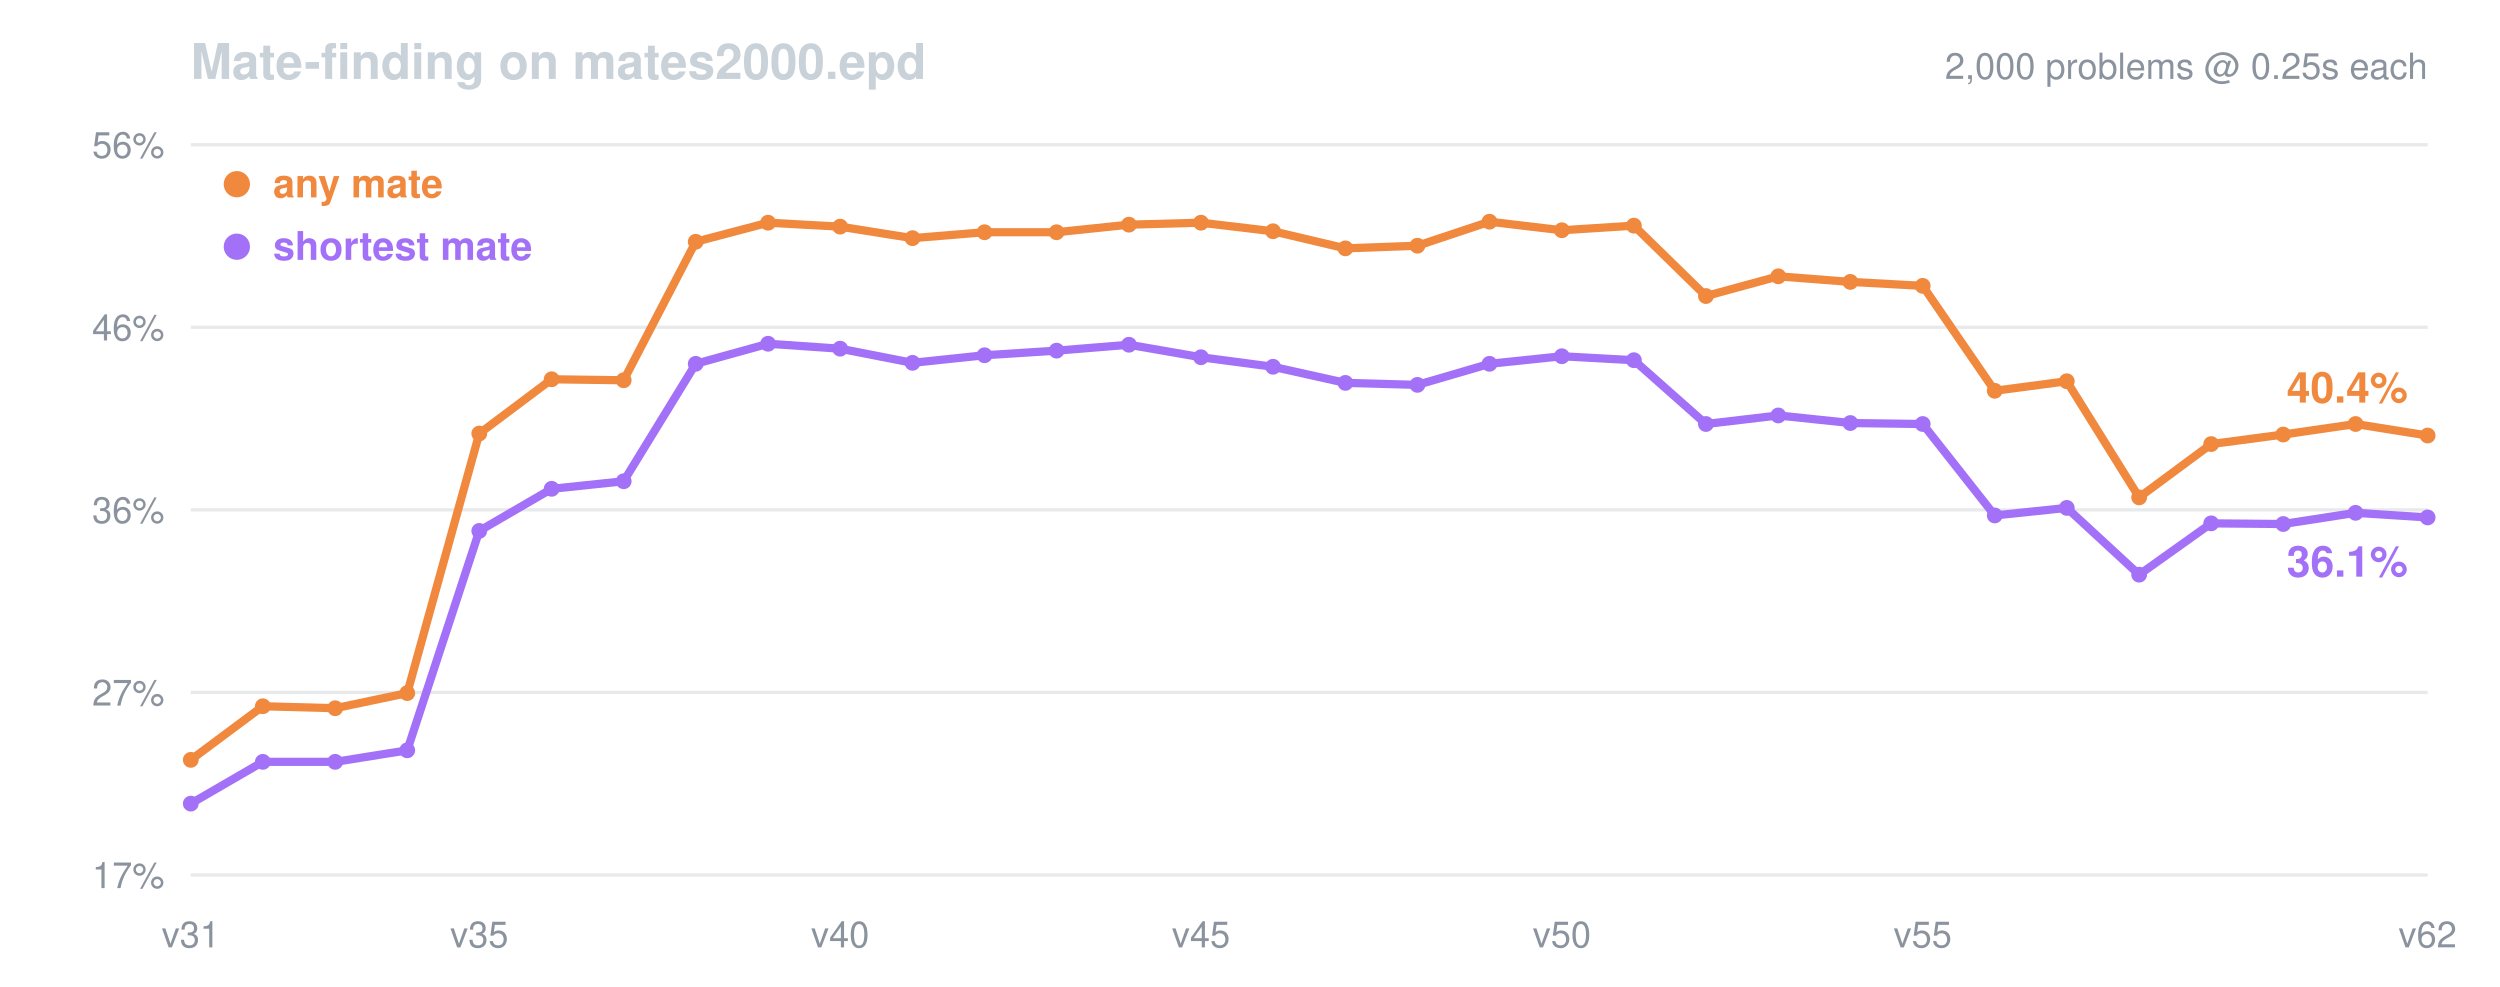
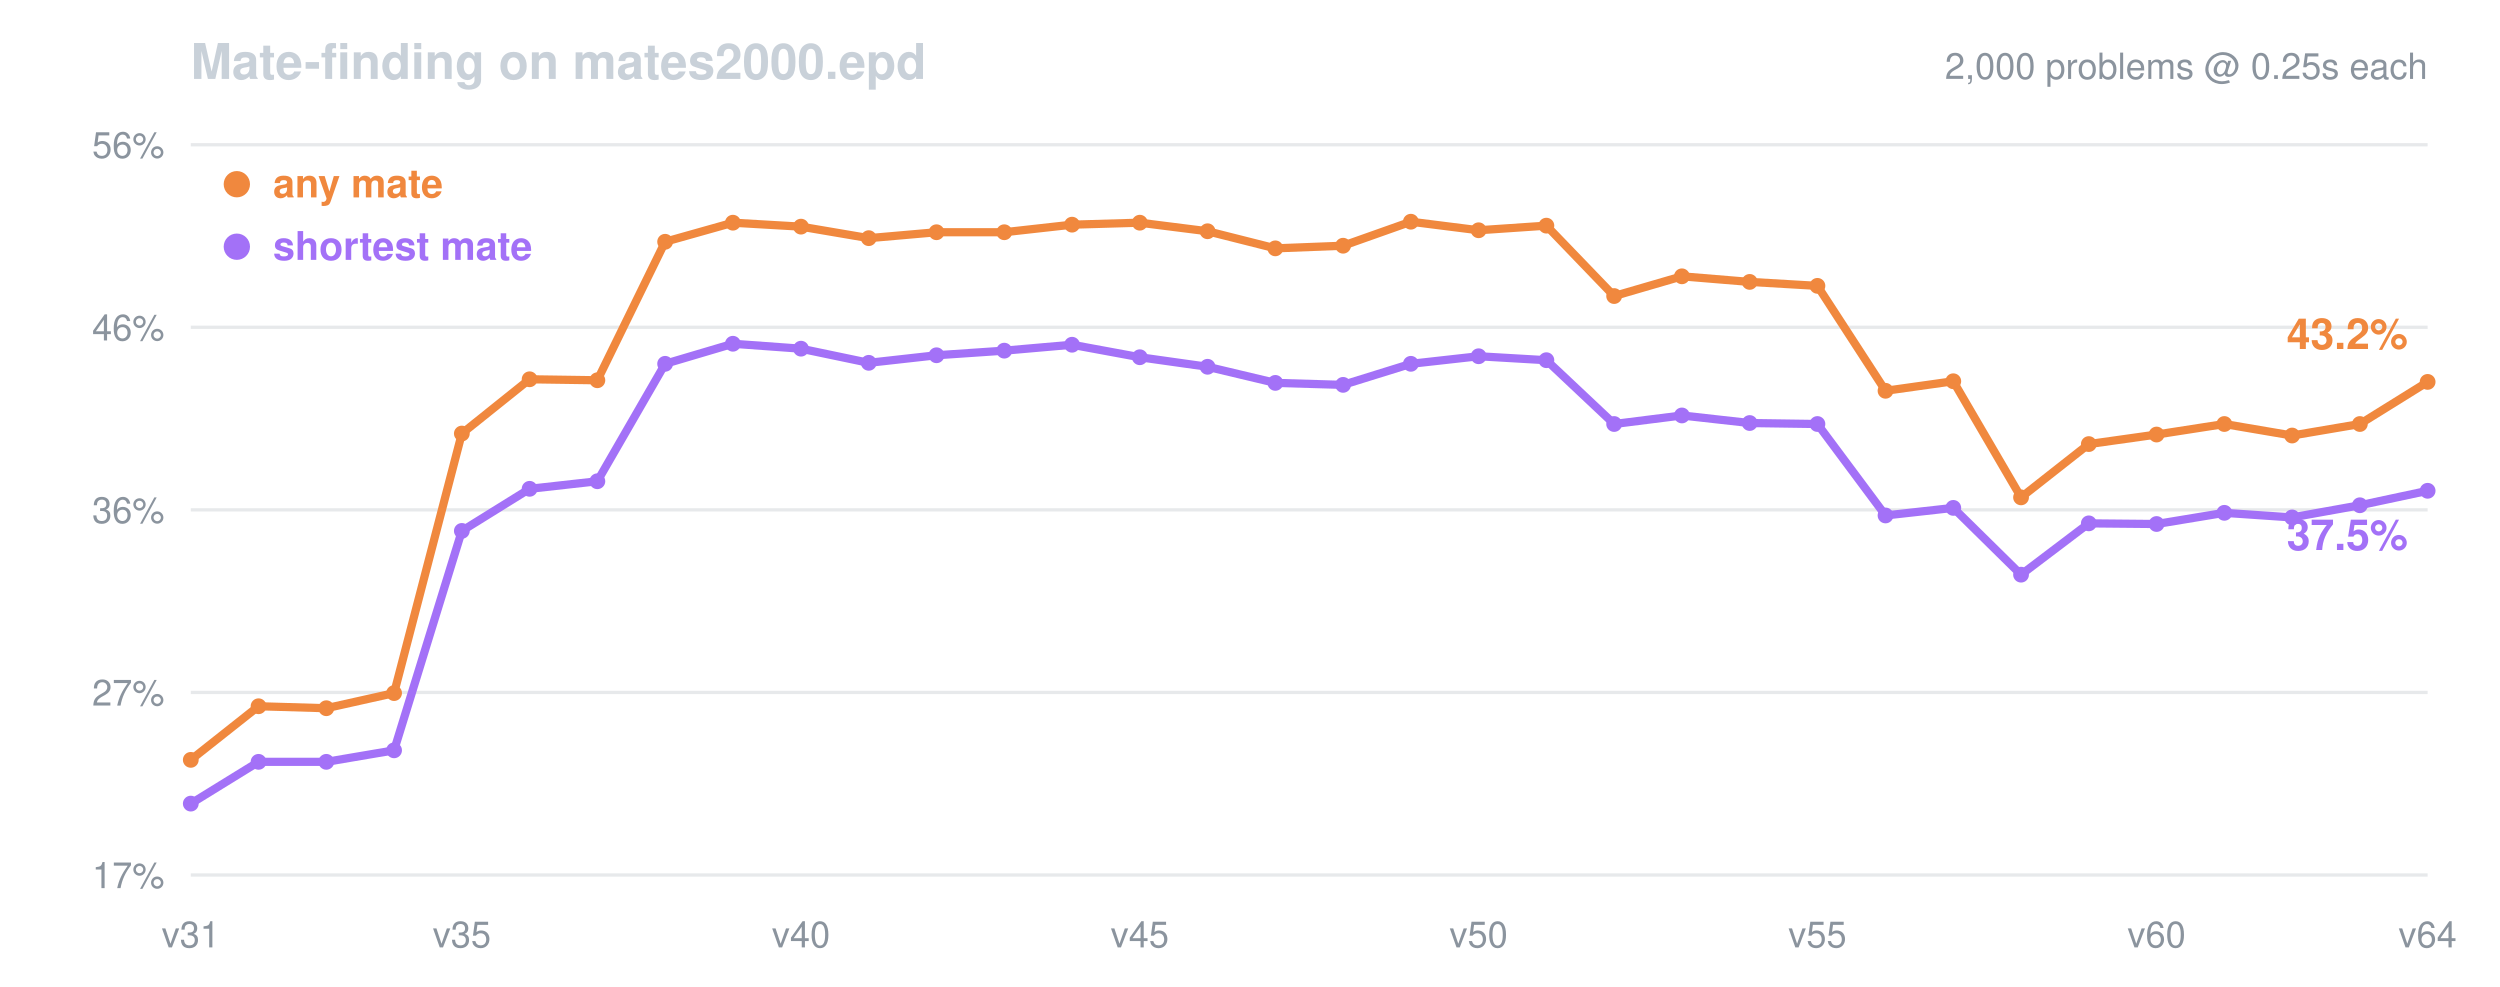
<svg xmlns="http://www.w3.org/2000/svg" width="760" height="300" viewBox="0 0 760 300" preserveAspectRatio="xMidYMid meet" font-family="-apple-system,Segoe UI,Helvetica,Arial,sans-serif">
  <text x="58" y="24" fill="#c9d1d9" font-size="15" font-weight="600">Mate-finding on mates2000.epd</text>
  <text x="738" y="24" fill="#8b949e" font-size="11" text-anchor="end">2,000 problems @ 0.25s each</text>
  <line x1="58" y1="266.0" x2="738" y2="266.0" stroke="#8b949e33" />
  <text x="50" y="270.0" fill="#8b949e" font-size="11" text-anchor="end">17%</text>
  <line x1="58" y1="210.5" x2="738" y2="210.5" stroke="#8b949e33" />
  <text x="50" y="214.5" fill="#8b949e" font-size="11" text-anchor="end">27%</text>
  <line x1="58" y1="155.0" x2="738" y2="155.0" stroke="#8b949e33" />
  <text x="50" y="159.0" fill="#8b949e" font-size="11" text-anchor="end">36%</text>
  <line x1="58" y1="99.5" x2="738" y2="99.5" stroke="#8b949e33" />
  <text x="50" y="103.5" fill="#8b949e" font-size="11" text-anchor="end">46%</text>
  <line x1="58" y1="44.0" x2="738" y2="44.0" stroke="#8b949e33" />
  <text x="50" y="48.0" fill="#8b949e" font-size="11" text-anchor="end">56%</text>
  <text x="58.0" y="288" fill="#8b949e" font-size="11" text-anchor="middle">v31</text>
-   <text x="145.7" y="288" fill="#8b949e" font-size="11" text-anchor="middle">v35</text>
-   <text x="255.4" y="288" fill="#8b949e" font-size="11" text-anchor="middle">v40</text>
-   <text x="365.1" y="288" fill="#8b949e" font-size="11" text-anchor="middle">v45</text>
-   <text x="474.8" y="288" fill="#8b949e" font-size="11" text-anchor="middle">v50</text>
-   <text x="584.5" y="288" fill="#8b949e" font-size="11" text-anchor="middle">v55</text>
-   <text x="738.0" y="288" fill="#8b949e" font-size="11" text-anchor="middle">v62</text>
-   <polyline points="58.0,231.0 79.9,214.7 101.9,215.3 123.8,210.7 145.7,131.8 167.7,115.3 189.6,115.6 211.5,73.5 233.5,67.7 255.4,68.9 277.4,72.4 299.3,70.6 321.2,70.6 343.2,68.3 365.1,67.7 387.0,70.3 409.0,75.5 430.9,74.7 452.8,67.4 474.8,70.0 496.7,68.6 518.6,90.0 540.6,84.0 562.5,85.7 584.5,86.9 606.4,118.8 628.3,115.9 650.3,151.2 672.2,135.0 694.1,132.1 716.1,128.9 738.0,132.4" fill="none" stroke="#f0883e" stroke-width="2.5" stroke-linejoin="round" />
+   <text x="140.4" y="288" fill="#8b949e" font-size="11" text-anchor="middle">v35</text>
+   <text x="243.5" y="288" fill="#8b949e" font-size="11" text-anchor="middle">v40</text>
+   <text x="346.5" y="288" fill="#8b949e" font-size="11" text-anchor="middle">v45</text>
+   <text x="449.5" y="288" fill="#8b949e" font-size="11" text-anchor="middle">v50</text>
+   <text x="552.5" y="288" fill="#8b949e" font-size="11" text-anchor="middle">v55</text>
+   <text x="655.6" y="288" fill="#8b949e" font-size="11" text-anchor="middle">v60</text>
+   <text x="738.0" y="288" fill="#8b949e" font-size="11" text-anchor="middle">v64</text>
+   <polyline points="58.0,231.0 78.6,214.7 99.2,215.3 119.8,210.7 140.4,131.8 161.0,115.3 181.6,115.6 202.2,73.5 222.8,67.7 243.5,68.9 264.1,72.4 284.7,70.6 305.3,70.6 325.9,68.3 346.5,67.7 367.1,70.3 387.7,75.5 408.3,74.7 428.9,67.4 449.5,70.0 470.1,68.6 490.7,90.0 511.3,84.0 531.9,85.7 552.5,86.9 573.2,118.8 593.8,115.9 614.4,151.2 635.0,135.0 655.6,132.1 676.2,128.9 696.8,132.4 717.4,128.9 738.0,116.1" fill="none" stroke="#f0883e" stroke-width="2.5" stroke-linejoin="round" />
  <circle cx="58.0" cy="231.0" r="2.4" fill="#f0883e" />
-   <circle cx="79.9" cy="214.7" r="2.4" fill="#f0883e" />
-   <circle cx="101.9" cy="215.3" r="2.4" fill="#f0883e" />
-   <circle cx="123.8" cy="210.7" r="2.4" fill="#f0883e" />
-   <circle cx="145.7" cy="131.8" r="2.4" fill="#f0883e" />
-   <circle cx="167.7" cy="115.3" r="2.4" fill="#f0883e" />
-   <circle cx="189.6" cy="115.6" r="2.4" fill="#f0883e" />
-   <circle cx="211.5" cy="73.5" r="2.4" fill="#f0883e" />
-   <circle cx="233.5" cy="67.7" r="2.4" fill="#f0883e" />
-   <circle cx="255.4" cy="68.9" r="2.4" fill="#f0883e" />
-   <circle cx="277.4" cy="72.4" r="2.4" fill="#f0883e" />
-   <circle cx="299.3" cy="70.6" r="2.4" fill="#f0883e" />
-   <circle cx="321.2" cy="70.6" r="2.4" fill="#f0883e" />
-   <circle cx="343.2" cy="68.3" r="2.4" fill="#f0883e" />
-   <circle cx="365.1" cy="67.7" r="2.4" fill="#f0883e" />
-   <circle cx="387.0" cy="70.3" r="2.4" fill="#f0883e" />
-   <circle cx="409.0" cy="75.5" r="2.4" fill="#f0883e" />
-   <circle cx="430.9" cy="74.7" r="2.4" fill="#f0883e" />
-   <circle cx="452.8" cy="67.4" r="2.4" fill="#f0883e" />
-   <circle cx="474.8" cy="70.0" r="2.4" fill="#f0883e" />
-   <circle cx="496.7" cy="68.6" r="2.4" fill="#f0883e" />
-   <circle cx="518.6" cy="90.0" r="2.4" fill="#f0883e" />
-   <circle cx="540.6" cy="84.0" r="2.4" fill="#f0883e" />
-   <circle cx="562.5" cy="85.7" r="2.4" fill="#f0883e" />
-   <circle cx="584.5" cy="86.9" r="2.4" fill="#f0883e" />
-   <circle cx="606.4" cy="118.8" r="2.4" fill="#f0883e" />
-   <circle cx="628.3" cy="115.9" r="2.4" fill="#f0883e" />
-   <circle cx="650.3" cy="151.2" r="2.4" fill="#f0883e" />
-   <circle cx="672.2" cy="135.0" r="2.4" fill="#f0883e" />
-   <circle cx="694.1" cy="132.1" r="2.4" fill="#f0883e" />
-   <circle cx="716.1" cy="128.9" r="2.4" fill="#f0883e" />
-   <circle cx="738.0" cy="132.4" r="2.4" fill="#f0883e" />
-   <text x="732.0" y="122.4" fill="#f0883e" font-size="13" font-weight="700" text-anchor="end">40.4%</text>
+   <circle cx="78.6" cy="214.7" r="2.4" fill="#f0883e" />
+   <circle cx="99.2" cy="215.3" r="2.4" fill="#f0883e" />
+   <circle cx="119.8" cy="210.7" r="2.4" fill="#f0883e" />
+   <circle cx="140.4" cy="131.8" r="2.4" fill="#f0883e" />
+   <circle cx="161.0" cy="115.3" r="2.4" fill="#f0883e" />
+   <circle cx="181.6" cy="115.6" r="2.4" fill="#f0883e" />
+   <circle cx="202.2" cy="73.5" r="2.4" fill="#f0883e" />
+   <circle cx="222.8" cy="67.7" r="2.4" fill="#f0883e" />
+   <circle cx="243.5" cy="68.9" r="2.4" fill="#f0883e" />
+   <circle cx="264.1" cy="72.4" r="2.4" fill="#f0883e" />
+   <circle cx="284.7" cy="70.6" r="2.4" fill="#f0883e" />
+   <circle cx="305.3" cy="70.6" r="2.4" fill="#f0883e" />
+   <circle cx="325.9" cy="68.3" r="2.4" fill="#f0883e" />
+   <circle cx="346.5" cy="67.7" r="2.4" fill="#f0883e" />
+   <circle cx="367.1" cy="70.3" r="2.4" fill="#f0883e" />
+   <circle cx="387.7" cy="75.5" r="2.4" fill="#f0883e" />
+   <circle cx="408.3" cy="74.7" r="2.4" fill="#f0883e" />
+   <circle cx="428.9" cy="67.4" r="2.4" fill="#f0883e" />
+   <circle cx="449.5" cy="70.0" r="2.4" fill="#f0883e" />
+   <circle cx="470.1" cy="68.6" r="2.4" fill="#f0883e" />
+   <circle cx="490.7" cy="90.0" r="2.4" fill="#f0883e" />
+   <circle cx="511.3" cy="84.0" r="2.4" fill="#f0883e" />
+   <circle cx="531.9" cy="85.7" r="2.4" fill="#f0883e" />
+   <circle cx="552.5" cy="86.9" r="2.4" fill="#f0883e" />
+   <circle cx="573.2" cy="118.8" r="2.4" fill="#f0883e" />
+   <circle cx="593.8" cy="115.9" r="2.4" fill="#f0883e" />
+   <circle cx="614.4" cy="151.2" r="2.4" fill="#f0883e" />
+   <circle cx="635.0" cy="135.0" r="2.4" fill="#f0883e" />
+   <circle cx="655.6" cy="132.1" r="2.4" fill="#f0883e" />
+   <circle cx="676.2" cy="128.9" r="2.4" fill="#f0883e" />
+   <circle cx="696.8" cy="132.4" r="2.4" fill="#f0883e" />
+   <circle cx="717.4" cy="128.9" r="2.4" fill="#f0883e" />
+   <circle cx="738.0" cy="116.1" r="2.4" fill="#f0883e" />
+   <text x="732.0" y="106.1" fill="#f0883e" font-size="13" font-weight="700" text-anchor="end">43.2%</text>
  <circle cx="72" cy="56" r="4" fill="#f0883e" />
  <text x="83" y="60" fill="#f0883e" font-size="12" font-weight="600">any mate</text>
-   <polyline points="58.0,244.3 79.9,231.6 101.9,231.6 123.8,228.1 145.7,161.4 167.7,148.6 189.6,146.3 211.5,110.6 233.5,104.5 255.4,106.0 277.4,110.3 299.3,108.0 321.2,106.6 343.2,104.8 365.1,108.6 387.0,111.5 409.0,116.4 430.9,117.0 452.8,110.6 474.8,108.3 496.7,109.5 518.6,128.9 540.6,126.3 562.5,128.6 584.5,128.9 606.4,156.7 628.3,154.4 650.3,174.7 672.2,159.1 694.1,159.3 716.1,155.9 738.0,157.3" fill="none" stroke="#a371f7" stroke-width="2.5" stroke-linejoin="round" />
+   <polyline points="58.0,244.3 78.6,231.6 99.2,231.6 119.8,228.1 140.4,161.4 161.0,148.6 181.6,146.3 202.2,110.6 222.8,104.5 243.5,106.0 264.1,110.3 284.7,108.0 305.3,106.6 325.9,104.8 346.5,108.6 367.1,111.5 387.7,116.4 408.3,117.0 428.9,110.6 449.5,108.3 470.1,109.5 490.7,128.9 511.3,126.3 531.9,128.6 552.5,128.9 573.2,156.7 593.8,154.4 614.4,174.7 635.0,159.1 655.6,159.3 676.2,155.9 696.8,157.3 717.4,153.6 738.0,149.2" fill="none" stroke="#a371f7" stroke-width="2.5" stroke-linejoin="round" />
  <circle cx="58.0" cy="244.3" r="2.4" fill="#a371f7" />
-   <circle cx="79.9" cy="231.6" r="2.4" fill="#a371f7" />
-   <circle cx="101.9" cy="231.6" r="2.4" fill="#a371f7" />
-   <circle cx="123.8" cy="228.1" r="2.4" fill="#a371f7" />
-   <circle cx="145.7" cy="161.4" r="2.4" fill="#a371f7" />
-   <circle cx="167.7" cy="148.6" r="2.4" fill="#a371f7" />
-   <circle cx="189.6" cy="146.3" r="2.4" fill="#a371f7" />
-   <circle cx="211.5" cy="110.6" r="2.4" fill="#a371f7" />
-   <circle cx="233.5" cy="104.5" r="2.4" fill="#a371f7" />
-   <circle cx="255.4" cy="106.0" r="2.4" fill="#a371f7" />
-   <circle cx="277.4" cy="110.3" r="2.4" fill="#a371f7" />
-   <circle cx="299.3" cy="108.0" r="2.4" fill="#a371f7" />
-   <circle cx="321.2" cy="106.6" r="2.4" fill="#a371f7" />
-   <circle cx="343.2" cy="104.8" r="2.4" fill="#a371f7" />
-   <circle cx="365.1" cy="108.6" r="2.4" fill="#a371f7" />
-   <circle cx="387.0" cy="111.5" r="2.4" fill="#a371f7" />
-   <circle cx="409.0" cy="116.4" r="2.4" fill="#a371f7" />
-   <circle cx="430.9" cy="117.0" r="2.4" fill="#a371f7" />
-   <circle cx="452.8" cy="110.6" r="2.4" fill="#a371f7" />
-   <circle cx="474.8" cy="108.3" r="2.4" fill="#a371f7" />
-   <circle cx="496.7" cy="109.5" r="2.4" fill="#a371f7" />
-   <circle cx="518.6" cy="128.9" r="2.4" fill="#a371f7" />
-   <circle cx="540.6" cy="126.3" r="2.4" fill="#a371f7" />
-   <circle cx="562.5" cy="128.6" r="2.4" fill="#a371f7" />
-   <circle cx="584.5" cy="128.9" r="2.4" fill="#a371f7" />
-   <circle cx="606.4" cy="156.7" r="2.4" fill="#a371f7" />
-   <circle cx="628.3" cy="154.4" r="2.4" fill="#a371f7" />
-   <circle cx="650.3" cy="174.7" r="2.4" fill="#a371f7" />
-   <circle cx="672.2" cy="159.1" r="2.4" fill="#a371f7" />
-   <circle cx="694.1" cy="159.3" r="2.4" fill="#a371f7" />
-   <circle cx="716.1" cy="155.9" r="2.4" fill="#a371f7" />
-   <circle cx="738.0" cy="157.3" r="2.4" fill="#a371f7" />
-   <text x="732.0" y="175.3" fill="#a371f7" font-size="13" font-weight="700" text-anchor="end">36.1%</text>
+   <circle cx="78.6" cy="231.6" r="2.4" fill="#a371f7" />
+   <circle cx="99.2" cy="231.6" r="2.4" fill="#a371f7" />
+   <circle cx="119.8" cy="228.1" r="2.4" fill="#a371f7" />
+   <circle cx="140.4" cy="161.4" r="2.4" fill="#a371f7" />
+   <circle cx="161.0" cy="148.6" r="2.4" fill="#a371f7" />
+   <circle cx="181.6" cy="146.3" r="2.4" fill="#a371f7" />
+   <circle cx="202.2" cy="110.6" r="2.4" fill="#a371f7" />
+   <circle cx="222.8" cy="104.5" r="2.4" fill="#a371f7" />
+   <circle cx="243.5" cy="106.0" r="2.4" fill="#a371f7" />
+   <circle cx="264.1" cy="110.3" r="2.4" fill="#a371f7" />
+   <circle cx="284.7" cy="108.0" r="2.4" fill="#a371f7" />
+   <circle cx="305.3" cy="106.6" r="2.4" fill="#a371f7" />
+   <circle cx="325.9" cy="104.8" r="2.4" fill="#a371f7" />
+   <circle cx="346.5" cy="108.6" r="2.4" fill="#a371f7" />
+   <circle cx="367.1" cy="111.5" r="2.4" fill="#a371f7" />
+   <circle cx="387.7" cy="116.4" r="2.4" fill="#a371f7" />
+   <circle cx="408.3" cy="117.0" r="2.4" fill="#a371f7" />
+   <circle cx="428.9" cy="110.6" r="2.4" fill="#a371f7" />
+   <circle cx="449.5" cy="108.3" r="2.4" fill="#a371f7" />
+   <circle cx="470.1" cy="109.5" r="2.4" fill="#a371f7" />
+   <circle cx="490.7" cy="128.9" r="2.4" fill="#a371f7" />
+   <circle cx="511.3" cy="126.3" r="2.4" fill="#a371f7" />
+   <circle cx="531.9" cy="128.6" r="2.4" fill="#a371f7" />
+   <circle cx="552.5" cy="128.9" r="2.4" fill="#a371f7" />
+   <circle cx="573.2" cy="156.7" r="2.4" fill="#a371f7" />
+   <circle cx="593.8" cy="154.4" r="2.4" fill="#a371f7" />
+   <circle cx="614.4" cy="174.7" r="2.4" fill="#a371f7" />
+   <circle cx="635.0" cy="159.1" r="2.4" fill="#a371f7" />
+   <circle cx="655.6" cy="159.3" r="2.4" fill="#a371f7" />
+   <circle cx="676.2" cy="155.9" r="2.4" fill="#a371f7" />
+   <circle cx="696.8" cy="157.3" r="2.4" fill="#a371f7" />
+   <circle cx="717.4" cy="153.6" r="2.4" fill="#a371f7" />
+   <circle cx="738.0" cy="149.2" r="2.4" fill="#a371f7" />
+   <text x="732.0" y="167.2" fill="#a371f7" font-size="13" font-weight="700" text-anchor="end">37.5%</text>
  <circle cx="72" cy="75" r="4" fill="#a371f7" />
  <text x="83" y="79" fill="#a371f7" font-size="12" font-weight="600">shortest mate</text>
</svg>
